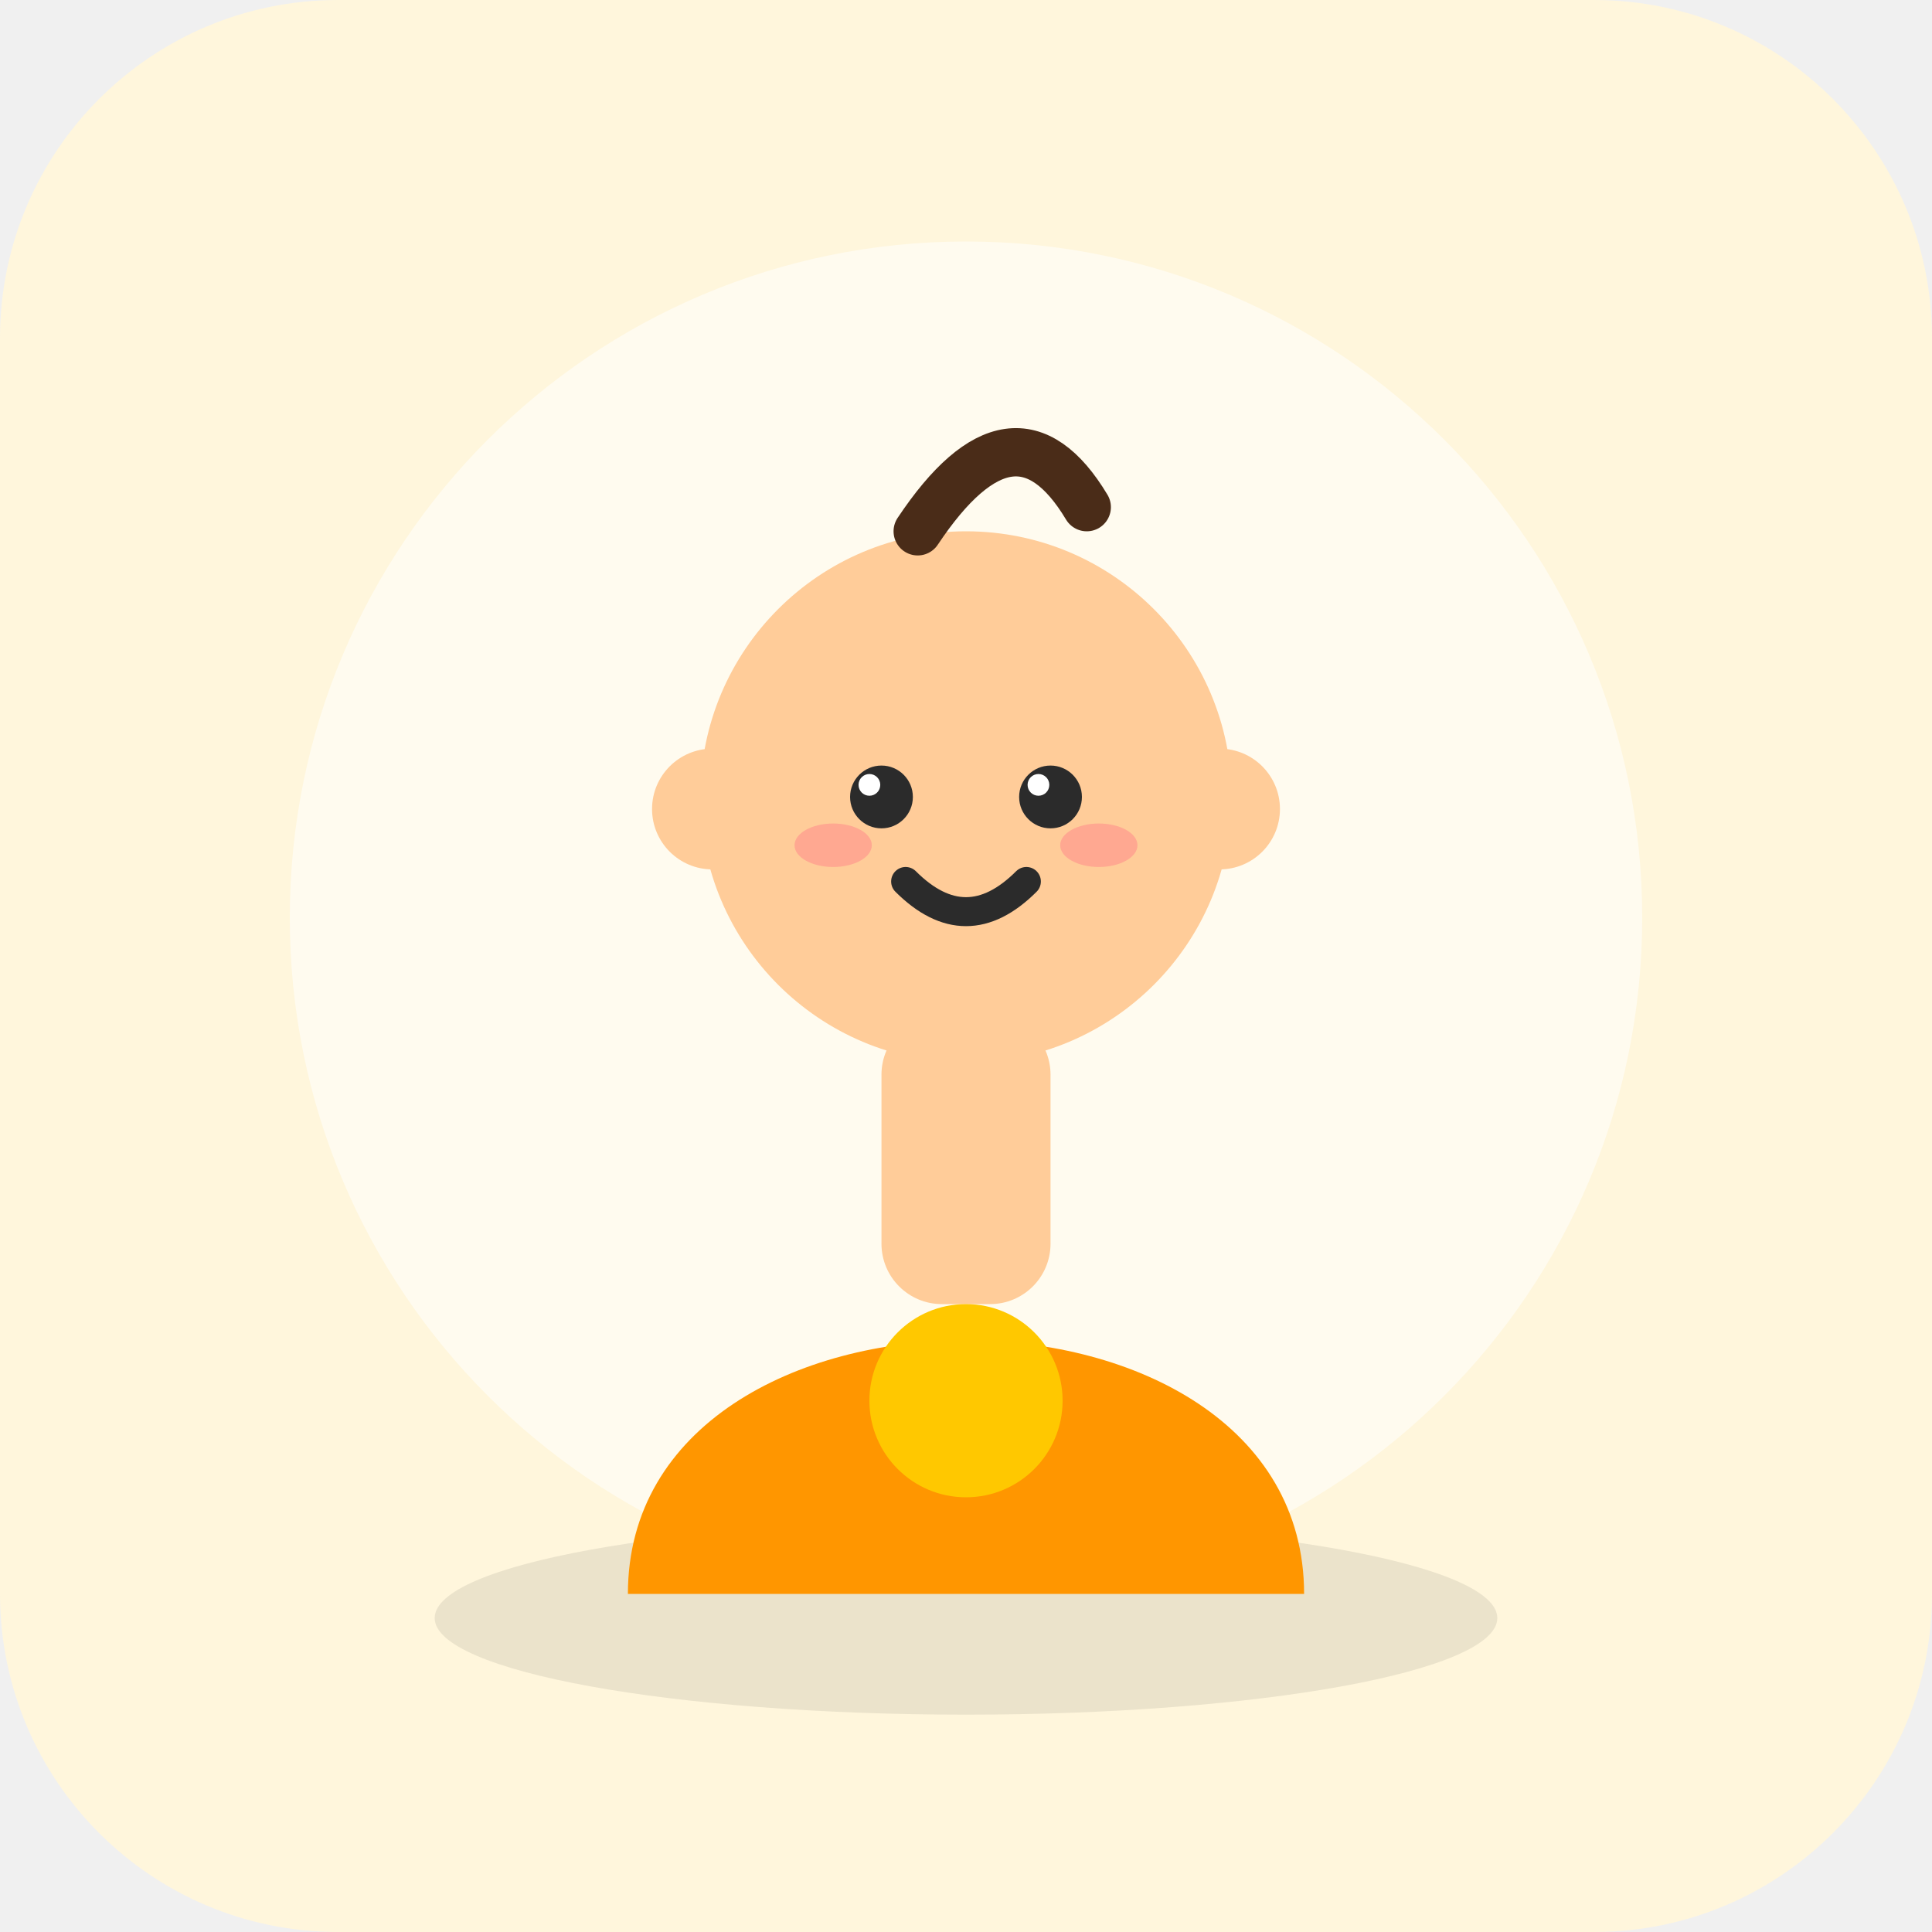
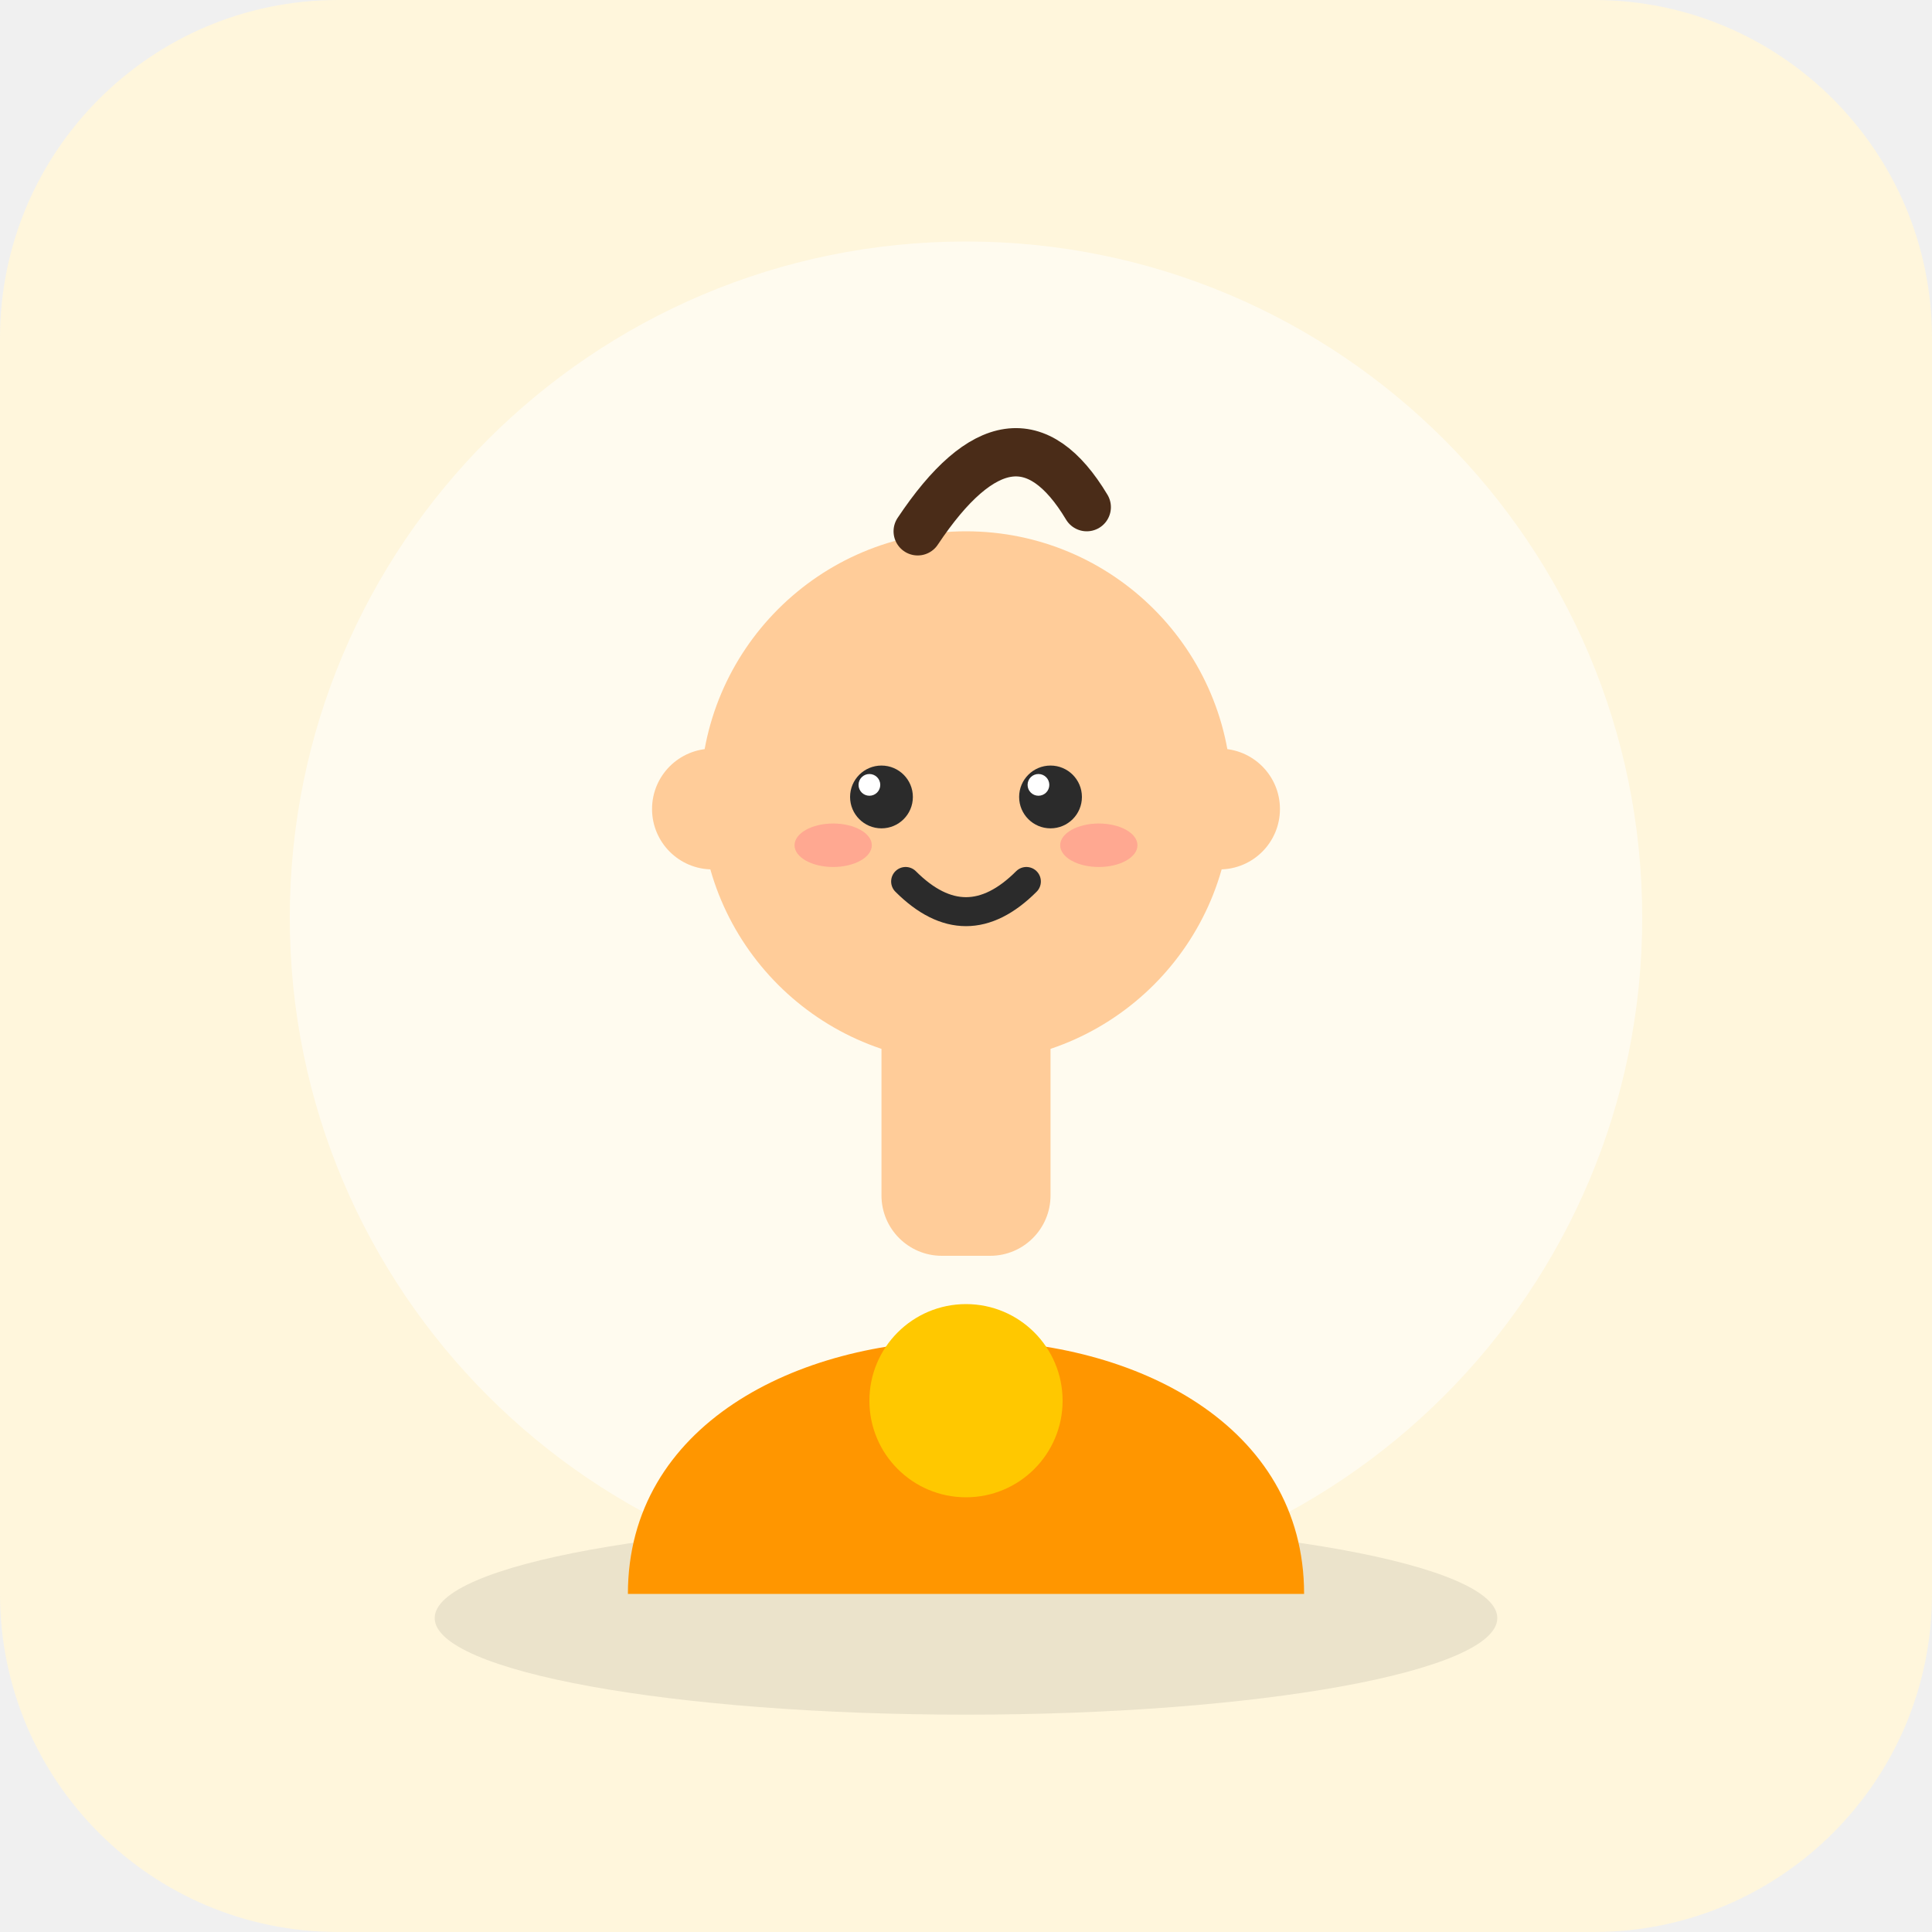
<svg xmlns="http://www.w3.org/2000/svg" viewBox="0 0 160 160" fill="none">
  <rect width="160" height="160" rx="28" fill="#FFF6DC" />
  <circle cx="80" cy="76" r="56" fill="#FFFFFF" fill-opacity="0.55" />
  <ellipse cx="80" cy="134" rx="44" ry="8" fill="rgba(0,0,0,0.08)" />
-   <rect x="73" y="84" width="14" height="24" rx="5" fill="#FFCC99" />
+   <rect x="73" y="82" width="14" height="22" rx="5" fill="#FFCC99" />
  <circle cx="59" cy="67" r="5" fill="#FFCC99" />
  <circle cx="101" cy="67" r="5" fill="#FFCC99" />
  <circle cx="80" cy="66" r="22" fill="#FFCC99" />
  <path d="M76 44 Q84 32 90 42" stroke="#4A2C18" stroke-width="4" stroke-linecap="round" fill="none" />
  <circle cx="73" cy="66" r="2.6" fill="#2B2B2B" />
  <circle cx="87" cy="66" r="2.6" fill="#2B2B2B" />
  <circle cx="72" cy="65" r="0.9" fill="#FFF" />
  <circle cx="86" cy="65" r="0.9" fill="#FFF" />
  <ellipse cx="69" cy="70" rx="3.2" ry="1.8" fill="#FF8A8A" opacity="0.55" />
  <ellipse cx="91" cy="70" rx="3.2" ry="1.8" fill="#FF8A8A" opacity="0.55" />
  <path d="M75 73 Q80 78 85 73" stroke="#2B2B2B" stroke-width="2.4" stroke-linecap="round" fill="none" />
  <path d="M52 132 C52 104 108 104 108 132 Z" fill="#FF9600" />
  <circle cx="80" cy="116" r="8" fill="#FFC800" />
</svg>
